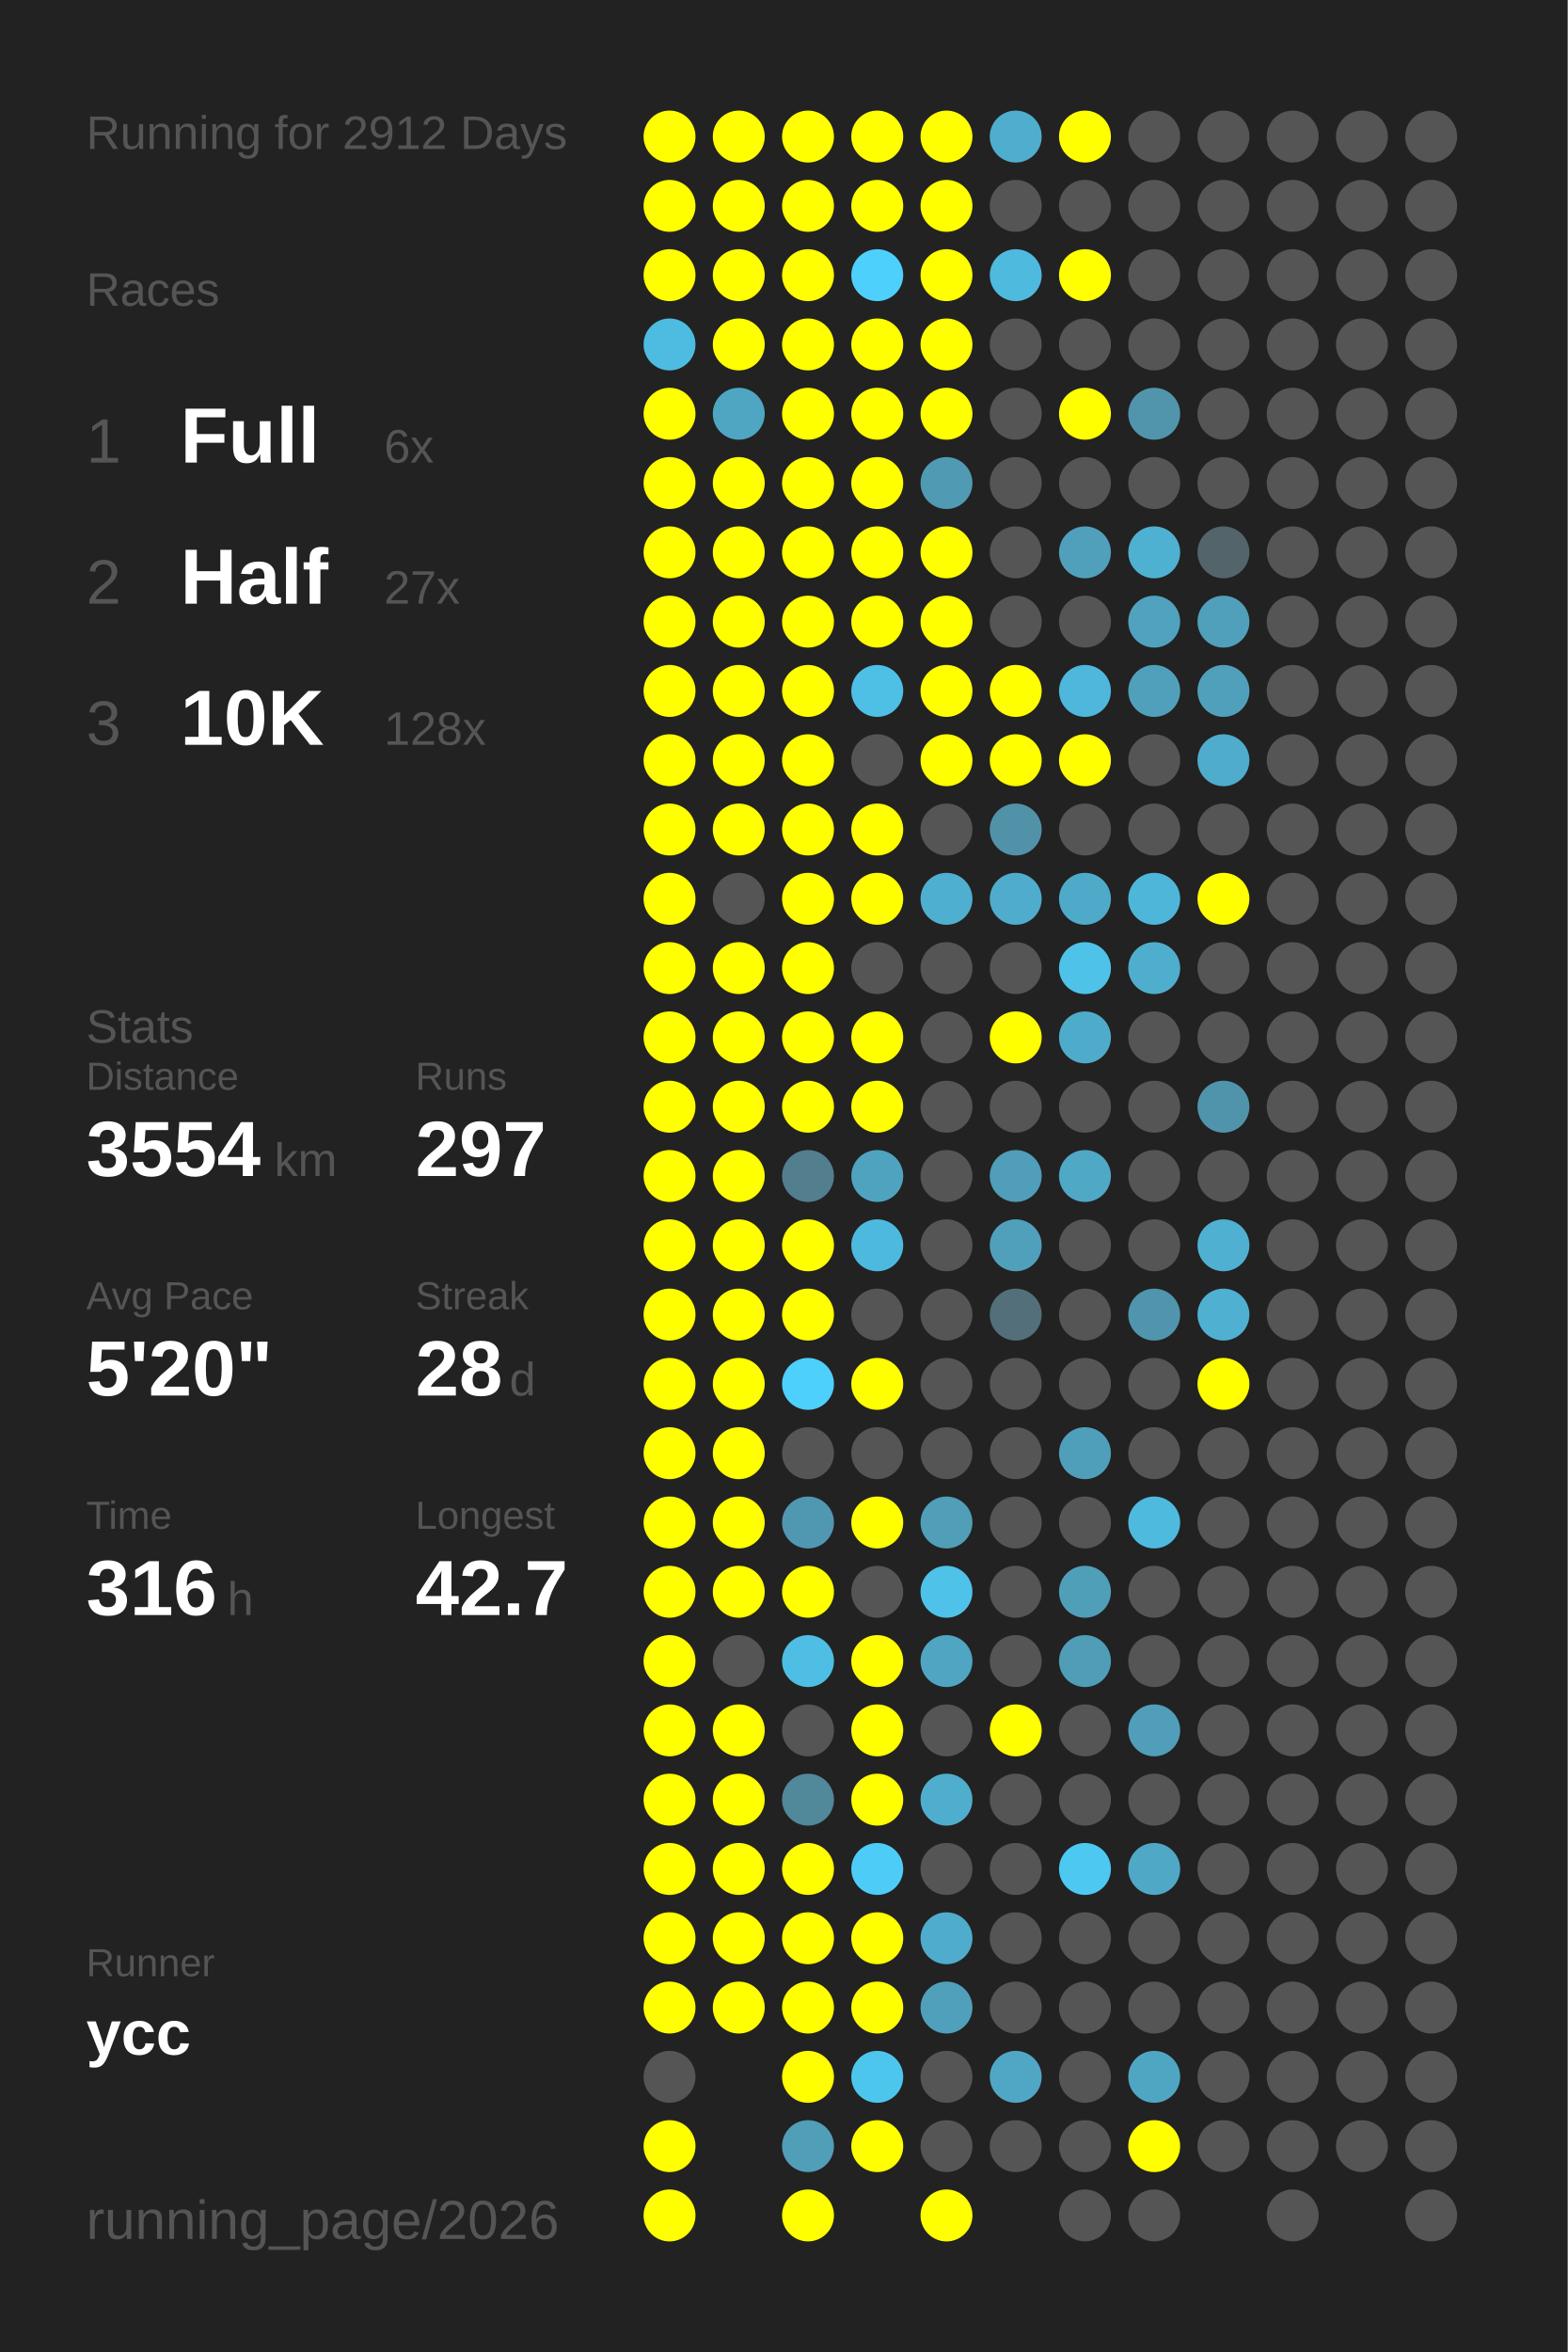
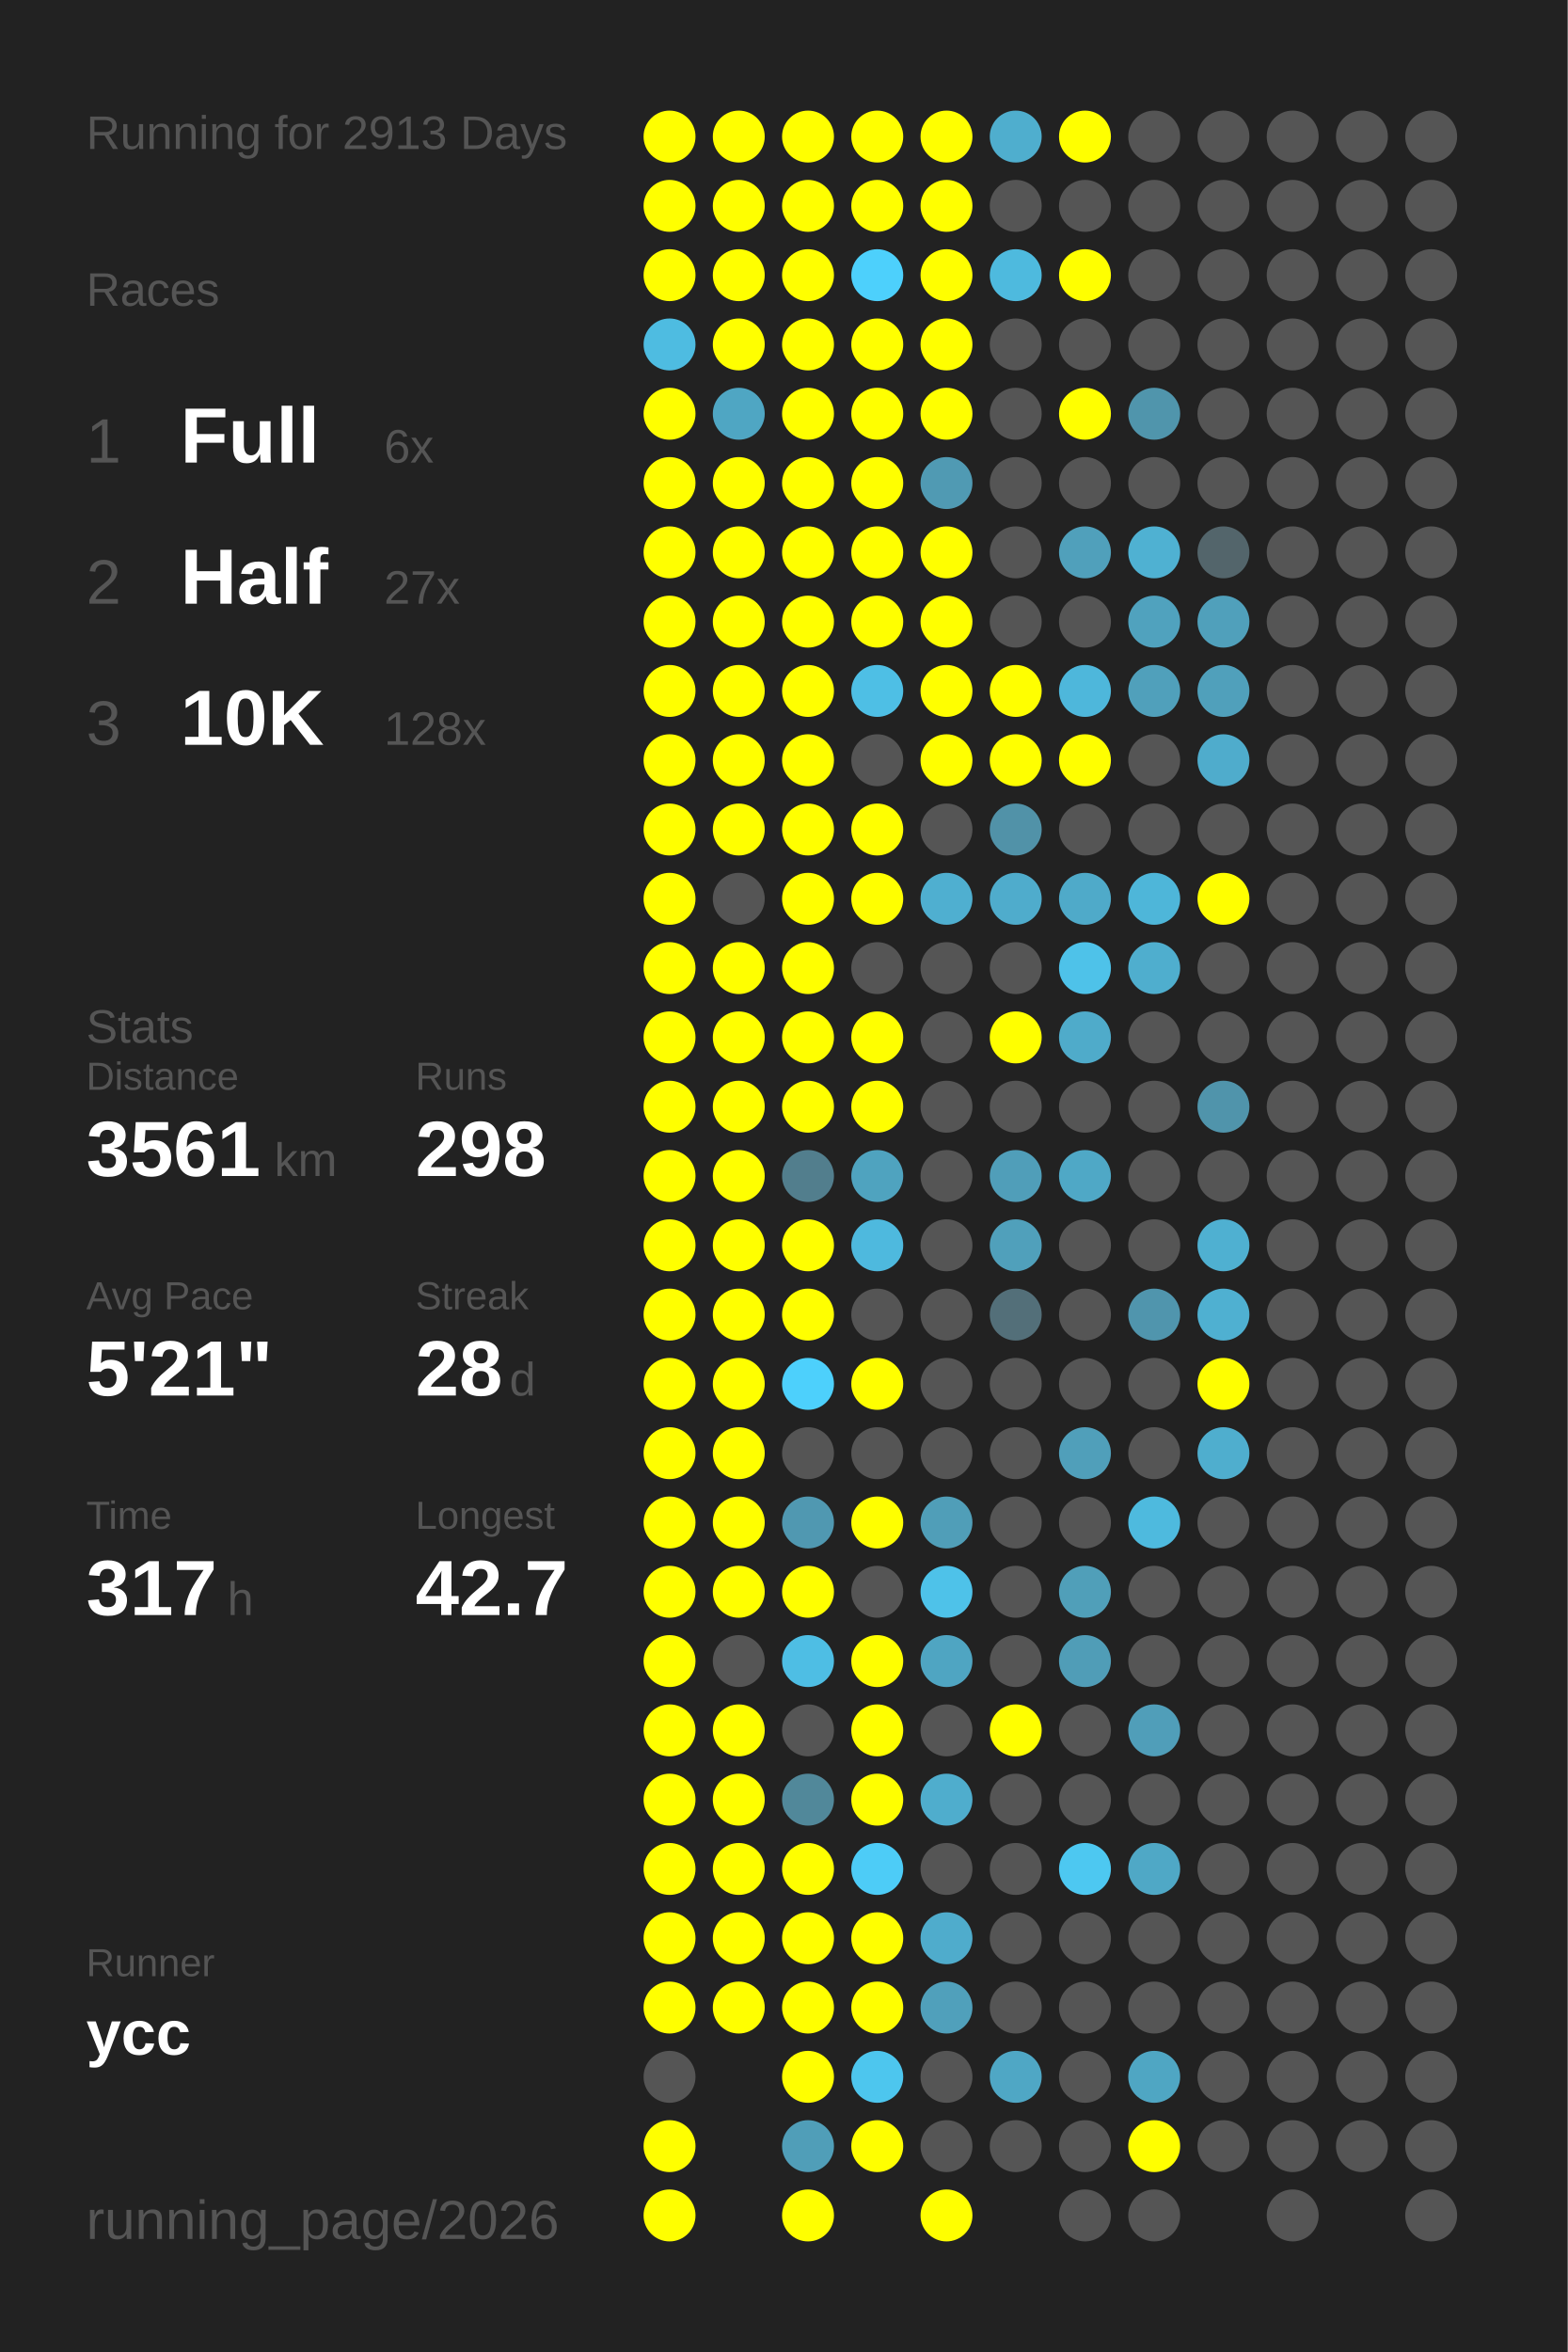
<svg xmlns="http://www.w3.org/2000/svg" baseProfile="full" height="300mm" version="1.1" viewBox="0,0,200,300" width="200mm">
  <defs />
  <rect fill="#222222" height="300" width="200" x="0" y="0" />
-   <text fill="#555555" style="font-size:6px; font-family:Arial;" x="11" y="19">Running for 2912 Days</text>
+   <text fill="#555555" style="font-size:6px; font-family:Arial;" x="11" y="19">Running for 2913 Days</text>
  <text fill="#555555" style="font-size:6px; font-family:Arial;" x="11" y="39">Races</text>
  <text fill="#555555" style="font-size:8px; font-family:Arial;" x="11" y="59">1</text>
  <text fill="#FFFFFF" style="font-size:10px; font-family:Arial; font-weight:bold;" x="23" y="59">Full</text>
  <text fill="#555555" style="font-size:6px; font-family:Arial;" x="49" y="59">6x</text>
  <text fill="#555555" style="font-size:8px; font-family:Arial;" x="11" y="77">2</text>
  <text fill="#FFFFFF" style="font-size:10px; font-family:Arial; font-weight:bold;" x="23" y="77">Half</text>
  <text fill="#555555" style="font-size:6px; font-family:Arial;" x="49" y="77">27x</text>
  <text fill="#555555" style="font-size:8px; font-family:Arial;" x="11" y="95">3</text>
  <text fill="#FFFFFF" style="font-size:10px; font-family:Arial; font-weight:bold;" x="23" y="95">10K</text>
  <text fill="#555555" style="font-size:6px; font-family:Arial;" x="49" y="95">128x</text>
  <text fill="#555555" style="font-size:6px; font-family:Arial;" x="11" y="133">Stats</text>
  <text fill="#555555" style="font-size:5px; font-family:Arial;" x="11" y="139">Distance</text>
-   <text fill="#FFFFFF" style="font-size:10px; font-family:Arial; font-weight:bold;" x="11" y="150">3554</text>
+   <text fill="#FFFFFF" style="font-size:10px; font-family:Arial; font-weight:bold;" x="11" y="150">3561</text>
  <text fill="#555555" style="font-size:6px; font-family:Arial;" x="35" y="150">km</text>
  <text fill="#555555" style="font-size:5px; font-family:Arial;" x="53" y="139">Runs</text>
-   <text fill="#FFFFFF" style="font-size:10px; font-family:Arial; font-weight:bold;" x="53" y="150">297</text>
+   <text fill="#FFFFFF" style="font-size:10px; font-family:Arial; font-weight:bold;" x="53" y="150">298</text>
  <text fill="#555555" style="font-size:5px; font-family:Arial;" x="11" y="167">Avg Pace</text>
-   <text fill="#FFFFFF" style="font-size:10px; font-family:Arial; font-weight:bold;" x="11" y="178">5'20"</text>
+   <text fill="#FFFFFF" style="font-size:10px; font-family:Arial; font-weight:bold;" x="11" y="178">5'21"</text>
  <text fill="#555555" style="font-size:5px; font-family:Arial;" x="53" y="167">Streak</text>
  <text fill="#FFFFFF" style="font-size:10px; font-family:Arial; font-weight:bold;" x="53" y="178">28</text>
  <text fill="#555555" style="font-size:6px; font-family:Arial;" x="65" y="178">d</text>
  <text fill="#555555" style="font-size:5px; font-family:Arial;" x="11" y="195">Time</text>
-   <text fill="#FFFFFF" style="font-size:10px; font-family:Arial; font-weight:bold;" x="11" y="206">316</text>
+   <text fill="#FFFFFF" style="font-size:10px; font-family:Arial; font-weight:bold;" x="11" y="206">317</text>
  <text fill="#555555" style="font-size:6px; font-family:Arial;" x="29" y="206">h</text>
  <text fill="#555555" style="font-size:5px; font-family:Arial;" x="53" y="195">Longest</text>
  <text fill="#FFFFFF" style="font-size:10px; font-family:Arial; font-weight:bold;" x="53" y="206">42.7</text>
  <text fill="#555555" style="font-size:5px; font-family:Arial;" x="11" y="252.065">Runner</text>
  <text fill="#FFFFFF" style="font-size:8px; font-family:Arial; font-weight:bold;" x="11" y="262.065">ycc</text>
  <text fill="#555555" style="font-size:7px; font-family:Arial;" x="11" y="285.581">running_page/2026</text>
  <circle cx="85.417" cy="17.419" fill="#FFFF00" r="3.312" />
  <circle cx="85.417" cy="26.258" fill="#FFFF00" r="3.312" />
  <circle cx="85.417" cy="35.097" fill="#FFFF00" r="3.312" />
  <circle cx="85.417" cy="43.935" fill="#4ebce1" r="3.312" />
  <circle cx="85.417" cy="52.774" fill="#FFFF00" r="3.312" />
  <circle cx="85.417" cy="61.613" fill="#FFFF00" r="3.312" />
  <circle cx="85.417" cy="70.452" fill="#FFFF00" r="3.312" />
  <circle cx="85.417" cy="79.29" fill="#FFFF00" r="3.312" />
  <circle cx="85.417" cy="88.129" fill="#FFFF00" r="3.312" />
  <circle cx="85.417" cy="96.968" fill="#FFFF00" r="3.312" />
  <circle cx="85.417" cy="105.806" fill="#FFFF00" r="3.312" />
  <circle cx="85.417" cy="114.645" fill="#FFFF00" r="3.312" />
  <circle cx="85.417" cy="123.484" fill="#FFFF00" r="3.312" />
  <circle cx="85.417" cy="132.323" fill="#FFFF00" r="3.312" />
  <circle cx="85.417" cy="141.161" fill="#FFFF00" r="3.312" />
  <circle cx="85.417" cy="150" fill="#FFFF00" r="3.312" />
  <circle cx="85.417" cy="158.839" fill="#FFFF00" r="3.312" />
  <circle cx="85.417" cy="167.677" fill="#FFFF00" r="3.312" />
  <circle cx="85.417" cy="176.516" fill="#FFFF00" r="3.312" />
  <circle cx="85.417" cy="185.355" fill="#FFFF00" r="3.312" />
  <circle cx="85.417" cy="194.194" fill="#FFFF00" r="3.312" />
  <circle cx="85.417" cy="203.032" fill="#FFFF00" r="3.312" />
  <circle cx="85.417" cy="211.871" fill="#FFFF00" r="3.312" />
  <circle cx="85.417" cy="220.71" fill="#FFFF00" r="3.312" />
  <circle cx="85.417" cy="229.548" fill="#FFFF00" r="3.312" />
  <circle cx="85.417" cy="238.387" fill="#FFFF00" r="3.312" />
  <circle cx="85.417" cy="247.226" fill="#FFFF00" r="3.312" />
  <circle cx="85.417" cy="256.065" fill="#FFFF00" r="3.312" />
  <circle cx="85.417" cy="264.903" fill="#555555" r="3.312" />
  <circle cx="85.417" cy="273.742" fill="#FFFF00" r="3.312" />
  <circle cx="85.417" cy="282.581" fill="#FFFF00" r="3.312" />
  <circle cx="94.25" cy="17.419" fill="#FFFF00" r="3.312" />
  <circle cx="94.25" cy="26.258" fill="#FFFF00" r="3.312" />
  <circle cx="94.25" cy="35.097" fill="#FFFF00" r="3.312" />
  <circle cx="94.25" cy="43.935" fill="#FFFF00" r="3.312" />
  <circle cx="94.25" cy="52.774" fill="#4fa6c3" r="3.312" />
  <circle cx="94.25" cy="61.613" fill="#FFFF00" r="3.312" />
  <circle cx="94.25" cy="70.452" fill="#FFFF00" r="3.312" />
  <circle cx="94.25" cy="79.29" fill="#FFFF00" r="3.312" />
  <circle cx="94.25" cy="88.129" fill="#FFFF00" r="3.312" />
  <circle cx="94.25" cy="96.968" fill="#FFFF00" r="3.312" />
  <circle cx="94.25" cy="105.806" fill="#FFFF00" r="3.312" />
  <circle cx="94.25" cy="114.645" fill="#555555" r="3.312" />
  <circle cx="94.25" cy="123.484" fill="#FFFF00" r="3.312" />
  <circle cx="94.25" cy="132.323" fill="#FFFF00" r="3.312" />
  <circle cx="94.25" cy="141.161" fill="#FFFF00" r="3.312" />
  <circle cx="94.25" cy="150" fill="#FFFF00" r="3.312" />
  <circle cx="94.25" cy="158.839" fill="#FFFF00" r="3.312" />
  <circle cx="94.25" cy="167.677" fill="#FFFF00" r="3.312" />
  <circle cx="94.25" cy="176.516" fill="#FFFF00" r="3.312" />
  <circle cx="94.25" cy="185.355" fill="#FFFF00" r="3.312" />
  <circle cx="94.25" cy="194.194" fill="#FFFF00" r="3.312" />
  <circle cx="94.25" cy="203.032" fill="#FFFF00" r="3.312" />
  <circle cx="94.25" cy="211.871" fill="#555555" r="3.312" />
  <circle cx="94.25" cy="220.71" fill="#FFFF00" r="3.312" />
  <circle cx="94.25" cy="229.548" fill="#FFFF00" r="3.312" />
  <circle cx="94.25" cy="238.387" fill="#FFFF00" r="3.312" />
  <circle cx="94.25" cy="247.226" fill="#FFFF00" r="3.312" />
  <circle cx="94.25" cy="256.065" fill="#FFFF00" r="3.312" />
  <circle cx="103.083" cy="17.419" fill="#FFFF00" r="3.312" />
  <circle cx="103.083" cy="26.258" fill="#FFFF00" r="3.312" />
  <circle cx="103.083" cy="35.097" fill="#FFFF00" r="3.312" />
  <circle cx="103.083" cy="43.935" fill="#FFFF00" r="3.312" />
  <circle cx="103.083" cy="52.774" fill="#FFFF00" r="3.312" />
  <circle cx="103.083" cy="61.613" fill="#FFFF00" r="3.312" />
  <circle cx="103.083" cy="70.452" fill="#FFFF00" r="3.312" />
  <circle cx="103.083" cy="79.29" fill="#FFFF00" r="3.312" />
  <circle cx="103.083" cy="88.129" fill="#FFFF00" r="3.312" />
  <circle cx="103.083" cy="96.968" fill="#FFFF00" r="3.312" />
  <circle cx="103.083" cy="105.806" fill="#FFFF00" r="3.312" />
  <circle cx="103.083" cy="114.645" fill="#FFFF00" r="3.312" />
  <circle cx="103.083" cy="123.484" fill="#FFFF00" r="3.312" />
  <circle cx="103.083" cy="132.323" fill="#FFFF00" r="3.312" />
  <circle cx="103.083" cy="141.161" fill="#FFFF00" r="3.312" />
  <circle cx="103.083" cy="150" fill="#527e8d" r="3.312" />
  <circle cx="103.083" cy="158.839" fill="#FFFF00" r="3.312" />
  <circle cx="103.083" cy="167.677" fill="#FFFF00" r="3.312" />
  <circle cx="103.083" cy="176.516" fill="#4dd0fc" r="3.312" />
  <circle cx="103.083" cy="185.355" fill="#555555" r="3.312" />
  <circle cx="103.083" cy="194.194" fill="#5098b1" r="3.312" />
  <circle cx="103.083" cy="203.032" fill="#FFFF00" r="3.312" />
  <circle cx="103.083" cy="211.871" fill="#4ebee4" r="3.312" />
  <circle cx="103.083" cy="220.71" fill="#555555" r="3.312" />
  <circle cx="103.083" cy="229.548" fill="#51889a" r="3.312" />
  <circle cx="103.083" cy="238.387" fill="#FFFF00" r="3.312" />
  <circle cx="103.083" cy="247.226" fill="#FFFF00" r="3.312" />
  <circle cx="103.083" cy="256.065" fill="#FFFF00" r="3.312" />
  <circle cx="103.083" cy="264.903" fill="#FFFF00" r="3.312" />
  <circle cx="103.083" cy="273.742" fill="#509eb8" r="3.312" />
  <circle cx="103.083" cy="282.581" fill="#FFFF00" r="3.312" />
  <circle cx="111.917" cy="17.419" fill="#FFFF00" r="3.312" />
  <circle cx="111.917" cy="26.258" fill="#FFFF00" r="3.312" />
  <circle cx="111.917" cy="35.097" fill="#4dd0fc" r="3.312" />
  <circle cx="111.917" cy="43.935" fill="#FFFF00" r="3.312" />
  <circle cx="111.917" cy="52.774" fill="#FFFF00" r="3.312" />
  <circle cx="111.917" cy="61.613" fill="#FFFF00" r="3.312" />
  <circle cx="111.917" cy="70.452" fill="#FFFF00" r="3.312" />
  <circle cx="111.917" cy="79.29" fill="#FFFF00" r="3.312" />
  <circle cx="111.917" cy="88.129" fill="#4ebfe5" r="3.312" />
  <circle cx="111.917" cy="96.968" fill="#555555" r="3.312" />
  <circle cx="111.917" cy="105.806" fill="#FFFF00" r="3.312" />
  <circle cx="111.917" cy="114.645" fill="#FFFF00" r="3.312" />
  <circle cx="111.917" cy="123.484" fill="#555555" r="3.312" />
  <circle cx="111.917" cy="132.323" fill="#FFFF00" r="3.312" />
  <circle cx="111.917" cy="141.161" fill="#FFFF00" r="3.312" />
  <circle cx="111.917" cy="150" fill="#4fa3bf" r="3.312" />
  <circle cx="111.917" cy="158.839" fill="#4eb9de" r="3.312" />
  <circle cx="111.917" cy="167.677" fill="#555555" r="3.312" />
  <circle cx="111.917" cy="176.516" fill="#FFFF00" r="3.312" />
  <circle cx="111.917" cy="185.355" fill="#555555" r="3.312" />
  <circle cx="111.917" cy="194.194" fill="#FFFF00" r="3.312" />
  <circle cx="111.917" cy="203.032" fill="#555555" r="3.312" />
  <circle cx="111.917" cy="211.871" fill="#FFFF00" r="3.312" />
  <circle cx="111.917" cy="220.71" fill="#FFFF00" r="3.312" />
  <circle cx="111.917" cy="229.548" fill="#FFFF00" r="3.312" />
  <circle cx="111.917" cy="238.387" fill="#4dccf7" r="3.312" />
  <circle cx="111.917" cy="247.226" fill="#FFFF00" r="3.312" />
  <circle cx="111.917" cy="256.065" fill="#FFFF00" r="3.312" />
  <circle cx="111.917" cy="264.903" fill="#4dc6ee" r="3.312" />
  <circle cx="111.917" cy="273.742" fill="#FFFF00" r="3.312" />
  <circle cx="120.75" cy="17.419" fill="#FFFF00" r="3.312" />
  <circle cx="120.75" cy="26.258" fill="#FFFF00" r="3.312" />
  <circle cx="120.75" cy="35.097" fill="#FFFF00" r="3.312" />
  <circle cx="120.75" cy="43.935" fill="#FFFF00" r="3.312" />
  <circle cx="120.75" cy="52.774" fill="#FFFF00" r="3.312" />
  <circle cx="120.75" cy="61.613" fill="#509ab3" r="3.312" />
  <circle cx="120.75" cy="70.452" fill="#FFFF00" r="3.312" />
  <circle cx="120.75" cy="79.29" fill="#FFFF00" r="3.312" />
  <circle cx="120.75" cy="88.129" fill="#FFFF00" r="3.312" />
  <circle cx="120.75" cy="96.968" fill="#FFFF00" r="3.312" />
  <circle cx="120.75" cy="105.806" fill="#555555" r="3.312" />
  <circle cx="120.75" cy="114.645" fill="#4fafd0" r="3.312" />
  <circle cx="120.75" cy="123.484" fill="#555555" r="3.312" />
  <circle cx="120.75" cy="132.323" fill="#555555" r="3.312" />
  <circle cx="120.75" cy="141.161" fill="#555555" r="3.312" />
  <circle cx="120.75" cy="150" fill="#555555" r="3.312" />
  <circle cx="120.75" cy="158.839" fill="#555555" r="3.312" />
  <circle cx="120.75" cy="167.677" fill="#555555" r="3.312" />
  <circle cx="120.75" cy="176.516" fill="#555555" r="3.312" />
  <circle cx="120.75" cy="185.355" fill="#555555" r="3.312" />
  <circle cx="120.75" cy="194.194" fill="#509eb8" r="3.312" />
  <circle cx="120.75" cy="203.032" fill="#4ec2e9" r="3.312" />
  <circle cx="120.75" cy="211.871" fill="#4fa5c2" r="3.312" />
  <circle cx="120.75" cy="220.71" fill="#555555" r="3.312" />
  <circle cx="120.75" cy="229.548" fill="#4fadcd" r="3.312" />
  <circle cx="120.75" cy="238.387" fill="#555555" r="3.312" />
  <circle cx="120.75" cy="247.226" fill="#4faccc" r="3.312" />
  <circle cx="120.75" cy="256.065" fill="#50a0bb" r="3.312" />
  <circle cx="120.75" cy="264.903" fill="#555555" r="3.312" />
  <circle cx="120.75" cy="273.742" fill="#555555" r="3.312" />
  <circle cx="120.75" cy="282.581" fill="#FFFF00" r="3.312" />
  <circle cx="129.583" cy="17.419" fill="#4faece" r="3.312" />
  <circle cx="129.583" cy="26.258" fill="#555555" r="3.312" />
  <circle cx="129.583" cy="35.097" fill="#4ebade" r="3.312" />
  <circle cx="129.583" cy="43.935" fill="#555555" r="3.312" />
  <circle cx="129.583" cy="52.774" fill="#555555" r="3.312" />
  <circle cx="129.583" cy="61.613" fill="#555555" r="3.312" />
  <circle cx="129.583" cy="70.452" fill="#555555" r="3.312" />
  <circle cx="129.583" cy="79.29" fill="#555555" r="3.312" />
  <circle cx="129.583" cy="88.129" fill="#FFFF00" r="3.312" />
  <circle cx="129.583" cy="96.968" fill="#FFFF00" r="3.312" />
  <circle cx="129.583" cy="105.806" fill="#5192a8" r="3.312" />
  <circle cx="129.583" cy="114.645" fill="#4faccc" r="3.312" />
  <circle cx="129.583" cy="123.484" fill="#555555" r="3.312" />
  <circle cx="129.583" cy="132.323" fill="#FFFF00" r="3.312" />
  <circle cx="129.583" cy="141.161" fill="#555555" r="3.312" />
  <circle cx="129.583" cy="150" fill="#509eb9" r="3.312" />
  <circle cx="129.583" cy="158.839" fill="#50a0bb" r="3.312" />
  <circle cx="129.583" cy="167.677" fill="#536f79" r="3.312" />
  <circle cx="129.583" cy="176.516" fill="#555555" r="3.312" />
  <circle cx="129.583" cy="185.355" fill="#555555" r="3.312" />
  <circle cx="129.583" cy="194.194" fill="#555555" r="3.312" />
  <circle cx="129.583" cy="203.032" fill="#555555" r="3.312" />
  <circle cx="129.583" cy="211.871" fill="#555555" r="3.312" />
  <circle cx="129.583" cy="220.71" fill="#FFFF00" r="3.312" />
  <circle cx="129.583" cy="229.548" fill="#555555" r="3.312" />
  <circle cx="129.583" cy="238.387" fill="#555555" r="3.312" />
  <circle cx="129.583" cy="247.226" fill="#555555" r="3.312" />
  <circle cx="129.583" cy="256.065" fill="#555555" r="3.312" />
  <circle cx="129.583" cy="264.903" fill="#4fa7c5" r="3.312" />
  <circle cx="129.583" cy="273.742" fill="#555555" r="3.312" />
  <circle cx="138.417" cy="17.419" fill="#FFFF00" r="3.312" />
  <circle cx="138.417" cy="26.258" fill="#555555" r="3.312" />
  <circle cx="138.417" cy="35.097" fill="#FFFF00" r="3.312" />
  <circle cx="138.417" cy="43.935" fill="#555555" r="3.312" />
  <circle cx="138.417" cy="52.774" fill="#FFFF00" r="3.312" />
  <circle cx="138.417" cy="61.613" fill="#555555" r="3.312" />
  <circle cx="138.417" cy="70.452" fill="#50a0bb" r="3.312" />
  <circle cx="138.417" cy="79.29" fill="#555555" r="3.312" />
  <circle cx="138.417" cy="88.129" fill="#4eb7db" r="3.312" />
  <circle cx="138.417" cy="96.968" fill="#FFFF00" r="3.312" />
  <circle cx="138.417" cy="105.806" fill="#555555" r="3.312" />
  <circle cx="138.417" cy="114.645" fill="#4faac9" r="3.312" />
  <circle cx="138.417" cy="123.484" fill="#4ec2e9" r="3.312" />
  <circle cx="138.417" cy="132.323" fill="#4fabca" r="3.312" />
  <circle cx="138.417" cy="141.161" fill="#555555" r="3.312" />
  <circle cx="138.417" cy="150" fill="#4fa8c6" r="3.312" />
  <circle cx="138.417" cy="158.839" fill="#555555" r="3.312" />
  <circle cx="138.417" cy="167.677" fill="#555555" r="3.312" />
  <circle cx="138.417" cy="176.516" fill="#555555" r="3.312" />
  <circle cx="138.417" cy="185.355" fill="#509fba" r="3.312" />
  <circle cx="138.417" cy="194.194" fill="#555555" r="3.312" />
  <circle cx="138.417" cy="203.032" fill="#509fb9" r="3.312" />
  <circle cx="138.417" cy="211.871" fill="#509db7" r="3.312" />
  <circle cx="138.417" cy="220.71" fill="#555555" r="3.312" />
  <circle cx="138.417" cy="229.548" fill="#555555" r="3.312" />
  <circle cx="138.417" cy="238.387" fill="#4dc8f1" r="3.312" />
  <circle cx="138.417" cy="247.226" fill="#555555" r="3.312" />
  <circle cx="138.417" cy="256.065" fill="#555555" r="3.312" />
  <circle cx="138.417" cy="264.903" fill="#555555" r="3.312" />
  <circle cx="138.417" cy="273.742" fill="#555555" r="3.312" />
  <circle cx="138.417" cy="282.581" fill="#555555" r="3.312" />
  <circle cx="147.25" cy="17.419" fill="#555555" r="3.312" />
  <circle cx="147.25" cy="26.258" fill="#555555" r="3.312" />
  <circle cx="147.25" cy="35.097" fill="#555555" r="3.312" />
  <circle cx="147.25" cy="43.935" fill="#555555" r="3.312" />
  <circle cx="147.25" cy="52.774" fill="#5095ac" r="3.312" />
  <circle cx="147.25" cy="61.613" fill="#555555" r="3.312" />
  <circle cx="147.25" cy="70.452" fill="#4fb1d2" r="3.312" />
  <circle cx="147.25" cy="79.29" fill="#50a2be" r="3.312" />
  <circle cx="147.25" cy="88.129" fill="#50a0bb" r="3.312" />
  <circle cx="147.25" cy="96.968" fill="#555555" r="3.312" />
  <circle cx="147.25" cy="105.806" fill="#555555" r="3.312" />
  <circle cx="147.25" cy="114.645" fill="#4eb6d9" r="3.312" />
  <circle cx="147.25" cy="123.484" fill="#4faece" r="3.312" />
  <circle cx="147.25" cy="132.323" fill="#555555" r="3.312" />
  <circle cx="147.25" cy="141.161" fill="#555555" r="3.312" />
  <circle cx="147.25" cy="150" fill="#555555" r="3.312" />
  <circle cx="147.25" cy="158.839" fill="#555555" r="3.312" />
  <circle cx="147.25" cy="167.677" fill="#5095ad" r="3.312" />
  <circle cx="147.25" cy="176.516" fill="#555555" r="3.312" />
  <circle cx="147.25" cy="185.355" fill="#555555" r="3.312" />
  <circle cx="147.25" cy="194.194" fill="#4ebade" r="3.312" />
  <circle cx="147.25" cy="203.032" fill="#555555" r="3.312" />
  <circle cx="147.25" cy="211.871" fill="#555555" r="3.312" />
  <circle cx="147.25" cy="220.71" fill="#509eb9" r="3.312" />
  <circle cx="147.25" cy="229.548" fill="#555555" r="3.312" />
  <circle cx="147.25" cy="238.387" fill="#4fa8c6" r="3.312" />
  <circle cx="147.25" cy="247.226" fill="#555555" r="3.312" />
  <circle cx="147.25" cy="256.065" fill="#555555" r="3.312" />
  <circle cx="147.25" cy="264.903" fill="#4fa6c3" r="3.312" />
  <circle cx="147.25" cy="273.742" fill="#FFFF00" r="3.312" />
  <circle cx="147.25" cy="282.581" fill="#555555" r="3.312" />
  <circle cx="156.083" cy="17.419" fill="#555555" r="3.312" />
  <circle cx="156.083" cy="26.258" fill="#555555" r="3.312" />
  <circle cx="156.083" cy="35.097" fill="#555555" r="3.312" />
  <circle cx="156.083" cy="43.935" fill="#555555" r="3.312" />
  <circle cx="156.083" cy="52.774" fill="#555555" r="3.312" />
  <circle cx="156.083" cy="61.613" fill="#555555" r="3.312" />
  <circle cx="156.083" cy="70.452" fill="#53656b" r="3.312" />
  <circle cx="156.083" cy="79.29" fill="#50a0bb" r="3.312" />
  <circle cx="156.083" cy="88.129" fill="#50a0bb" r="3.312" />
  <circle cx="156.083" cy="96.968" fill="#4faccc" r="3.312" />
  <circle cx="156.083" cy="105.806" fill="#555555" r="3.312" />
  <circle cx="156.083" cy="114.645" fill="#FFFF00" r="3.312" />
  <circle cx="156.083" cy="123.484" fill="#555555" r="3.312" />
  <circle cx="156.083" cy="132.323" fill="#555555" r="3.312" />
  <circle cx="156.083" cy="141.161" fill="#5094ab" r="3.312" />
  <circle cx="156.083" cy="150" fill="#555555" r="3.312" />
  <circle cx="156.083" cy="158.839" fill="#4fb0d1" r="3.312" />
  <circle cx="156.083" cy="167.677" fill="#4fb0d1" r="3.312" />
  <circle cx="156.083" cy="176.516" fill="#FFFF00" r="3.312" />
-   <circle cx="156.083" cy="185.355" fill="#555555" r="3.312" />
+   <circle cx="156.083" cy="185.355" fill="#4faece" r="3.312" />
  <circle cx="156.083" cy="194.194" fill="#555555" r="3.312" />
  <circle cx="156.083" cy="203.032" fill="#555555" r="3.312" />
  <circle cx="156.083" cy="211.871" fill="#555555" r="3.312" />
  <circle cx="156.083" cy="220.71" fill="#555555" r="3.312" />
  <circle cx="156.083" cy="229.548" fill="#555555" r="3.312" />
  <circle cx="156.083" cy="238.387" fill="#555555" r="3.312" />
  <circle cx="156.083" cy="247.226" fill="#555555" r="3.312" />
  <circle cx="156.083" cy="256.065" fill="#555555" r="3.312" />
  <circle cx="156.083" cy="264.903" fill="#555555" r="3.312" />
  <circle cx="156.083" cy="273.742" fill="#555555" r="3.312" />
  <circle cx="164.917" cy="17.419" fill="#555555" r="3.312" />
  <circle cx="164.917" cy="26.258" fill="#555555" r="3.312" />
  <circle cx="164.917" cy="35.097" fill="#555555" r="3.312" />
  <circle cx="164.917" cy="43.935" fill="#555555" r="3.312" />
  <circle cx="164.917" cy="52.774" fill="#555555" r="3.312" />
  <circle cx="164.917" cy="61.613" fill="#555555" r="3.312" />
  <circle cx="164.917" cy="70.452" fill="#555555" r="3.312" />
  <circle cx="164.917" cy="79.29" fill="#555555" r="3.312" />
  <circle cx="164.917" cy="88.129" fill="#555555" r="3.312" />
  <circle cx="164.917" cy="96.968" fill="#555555" r="3.312" />
  <circle cx="164.917" cy="105.806" fill="#555555" r="3.312" />
  <circle cx="164.917" cy="114.645" fill="#555555" r="3.312" />
  <circle cx="164.917" cy="123.484" fill="#555555" r="3.312" />
  <circle cx="164.917" cy="132.323" fill="#555555" r="3.312" />
  <circle cx="164.917" cy="141.161" fill="#555555" r="3.312" />
  <circle cx="164.917" cy="150" fill="#555555" r="3.312" />
  <circle cx="164.917" cy="158.839" fill="#555555" r="3.312" />
  <circle cx="164.917" cy="167.677" fill="#555555" r="3.312" />
  <circle cx="164.917" cy="176.516" fill="#555555" r="3.312" />
  <circle cx="164.917" cy="185.355" fill="#555555" r="3.312" />
  <circle cx="164.917" cy="194.194" fill="#555555" r="3.312" />
  <circle cx="164.917" cy="203.032" fill="#555555" r="3.312" />
  <circle cx="164.917" cy="211.871" fill="#555555" r="3.312" />
  <circle cx="164.917" cy="220.71" fill="#555555" r="3.312" />
  <circle cx="164.917" cy="229.548" fill="#555555" r="3.312" />
  <circle cx="164.917" cy="238.387" fill="#555555" r="3.312" />
  <circle cx="164.917" cy="247.226" fill="#555555" r="3.312" />
  <circle cx="164.917" cy="256.065" fill="#555555" r="3.312" />
  <circle cx="164.917" cy="264.903" fill="#555555" r="3.312" />
  <circle cx="164.917" cy="273.742" fill="#555555" r="3.312" />
  <circle cx="164.917" cy="282.581" fill="#555555" r="3.312" />
  <circle cx="173.75" cy="17.419" fill="#555555" r="3.312" />
  <circle cx="173.75" cy="26.258" fill="#555555" r="3.312" />
  <circle cx="173.75" cy="35.097" fill="#555555" r="3.312" />
  <circle cx="173.75" cy="43.935" fill="#555555" r="3.312" />
  <circle cx="173.75" cy="52.774" fill="#555555" r="3.312" />
  <circle cx="173.75" cy="61.613" fill="#555555" r="3.312" />
  <circle cx="173.75" cy="70.452" fill="#555555" r="3.312" />
  <circle cx="173.75" cy="79.29" fill="#555555" r="3.312" />
  <circle cx="173.75" cy="88.129" fill="#555555" r="3.312" />
  <circle cx="173.75" cy="96.968" fill="#555555" r="3.312" />
  <circle cx="173.75" cy="105.806" fill="#555555" r="3.312" />
  <circle cx="173.75" cy="114.645" fill="#555555" r="3.312" />
  <circle cx="173.75" cy="123.484" fill="#555555" r="3.312" />
  <circle cx="173.75" cy="132.323" fill="#555555" r="3.312" />
  <circle cx="173.75" cy="141.161" fill="#555555" r="3.312" />
  <circle cx="173.75" cy="150" fill="#555555" r="3.312" />
  <circle cx="173.75" cy="158.839" fill="#555555" r="3.312" />
  <circle cx="173.75" cy="167.677" fill="#555555" r="3.312" />
  <circle cx="173.75" cy="176.516" fill="#555555" r="3.312" />
  <circle cx="173.75" cy="185.355" fill="#555555" r="3.312" />
  <circle cx="173.75" cy="194.194" fill="#555555" r="3.312" />
  <circle cx="173.75" cy="203.032" fill="#555555" r="3.312" />
  <circle cx="173.75" cy="211.871" fill="#555555" r="3.312" />
  <circle cx="173.75" cy="220.71" fill="#555555" r="3.312" />
  <circle cx="173.75" cy="229.548" fill="#555555" r="3.312" />
  <circle cx="173.75" cy="238.387" fill="#555555" r="3.312" />
  <circle cx="173.75" cy="247.226" fill="#555555" r="3.312" />
  <circle cx="173.75" cy="256.065" fill="#555555" r="3.312" />
  <circle cx="173.75" cy="264.903" fill="#555555" r="3.312" />
  <circle cx="173.75" cy="273.742" fill="#555555" r="3.312" />
  <circle cx="182.583" cy="17.419" fill="#555555" r="3.312" />
  <circle cx="182.583" cy="26.258" fill="#555555" r="3.312" />
  <circle cx="182.583" cy="35.097" fill="#555555" r="3.312" />
  <circle cx="182.583" cy="43.935" fill="#555555" r="3.312" />
  <circle cx="182.583" cy="52.774" fill="#555555" r="3.312" />
  <circle cx="182.583" cy="61.613" fill="#555555" r="3.312" />
  <circle cx="182.583" cy="70.452" fill="#555555" r="3.312" />
  <circle cx="182.583" cy="79.29" fill="#555555" r="3.312" />
  <circle cx="182.583" cy="88.129" fill="#555555" r="3.312" />
  <circle cx="182.583" cy="96.968" fill="#555555" r="3.312" />
  <circle cx="182.583" cy="105.806" fill="#555555" r="3.312" />
  <circle cx="182.583" cy="114.645" fill="#555555" r="3.312" />
  <circle cx="182.583" cy="123.484" fill="#555555" r="3.312" />
  <circle cx="182.583" cy="132.323" fill="#555555" r="3.312" />
  <circle cx="182.583" cy="141.161" fill="#555555" r="3.312" />
  <circle cx="182.583" cy="150" fill="#555555" r="3.312" />
  <circle cx="182.583" cy="158.839" fill="#555555" r="3.312" />
  <circle cx="182.583" cy="167.677" fill="#555555" r="3.312" />
  <circle cx="182.583" cy="176.516" fill="#555555" r="3.312" />
  <circle cx="182.583" cy="185.355" fill="#555555" r="3.312" />
  <circle cx="182.583" cy="194.194" fill="#555555" r="3.312" />
  <circle cx="182.583" cy="203.032" fill="#555555" r="3.312" />
  <circle cx="182.583" cy="211.871" fill="#555555" r="3.312" />
  <circle cx="182.583" cy="220.71" fill="#555555" r="3.312" />
  <circle cx="182.583" cy="229.548" fill="#555555" r="3.312" />
  <circle cx="182.583" cy="238.387" fill="#555555" r="3.312" />
  <circle cx="182.583" cy="247.226" fill="#555555" r="3.312" />
  <circle cx="182.583" cy="256.065" fill="#555555" r="3.312" />
  <circle cx="182.583" cy="264.903" fill="#555555" r="3.312" />
  <circle cx="182.583" cy="273.742" fill="#555555" r="3.312" />
  <circle cx="182.583" cy="282.581" fill="#555555" r="3.312" />
</svg>
